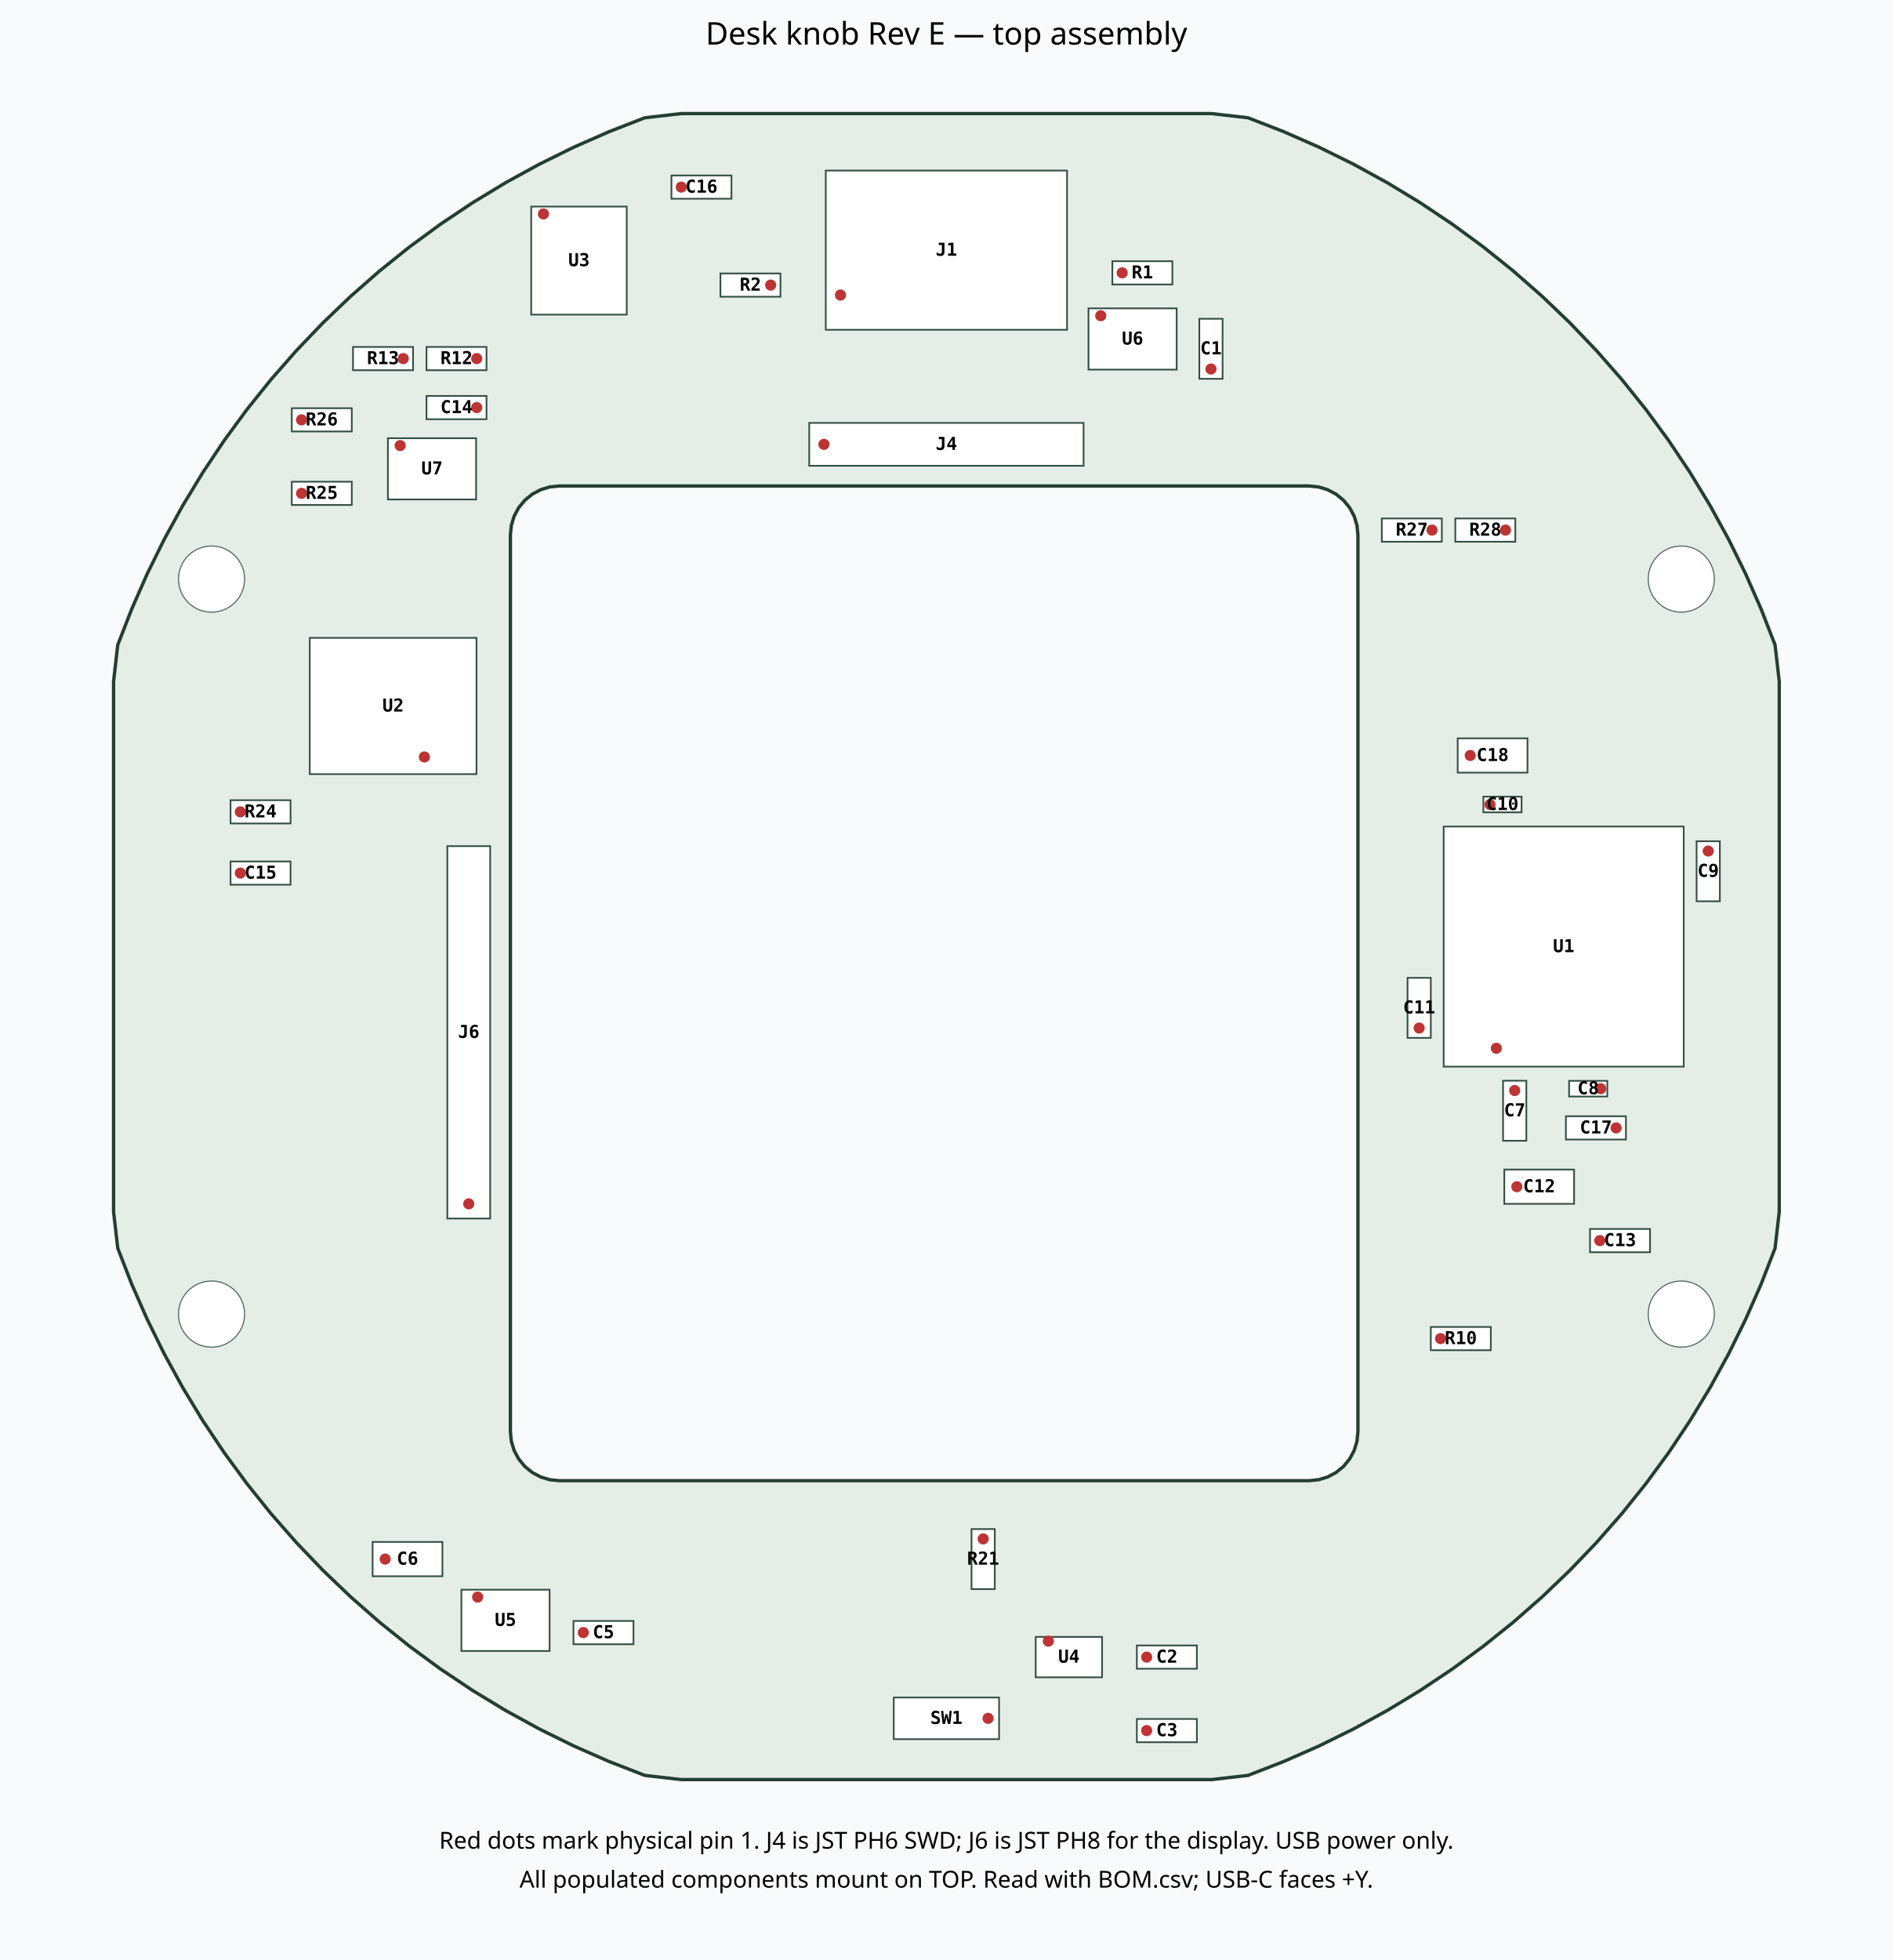
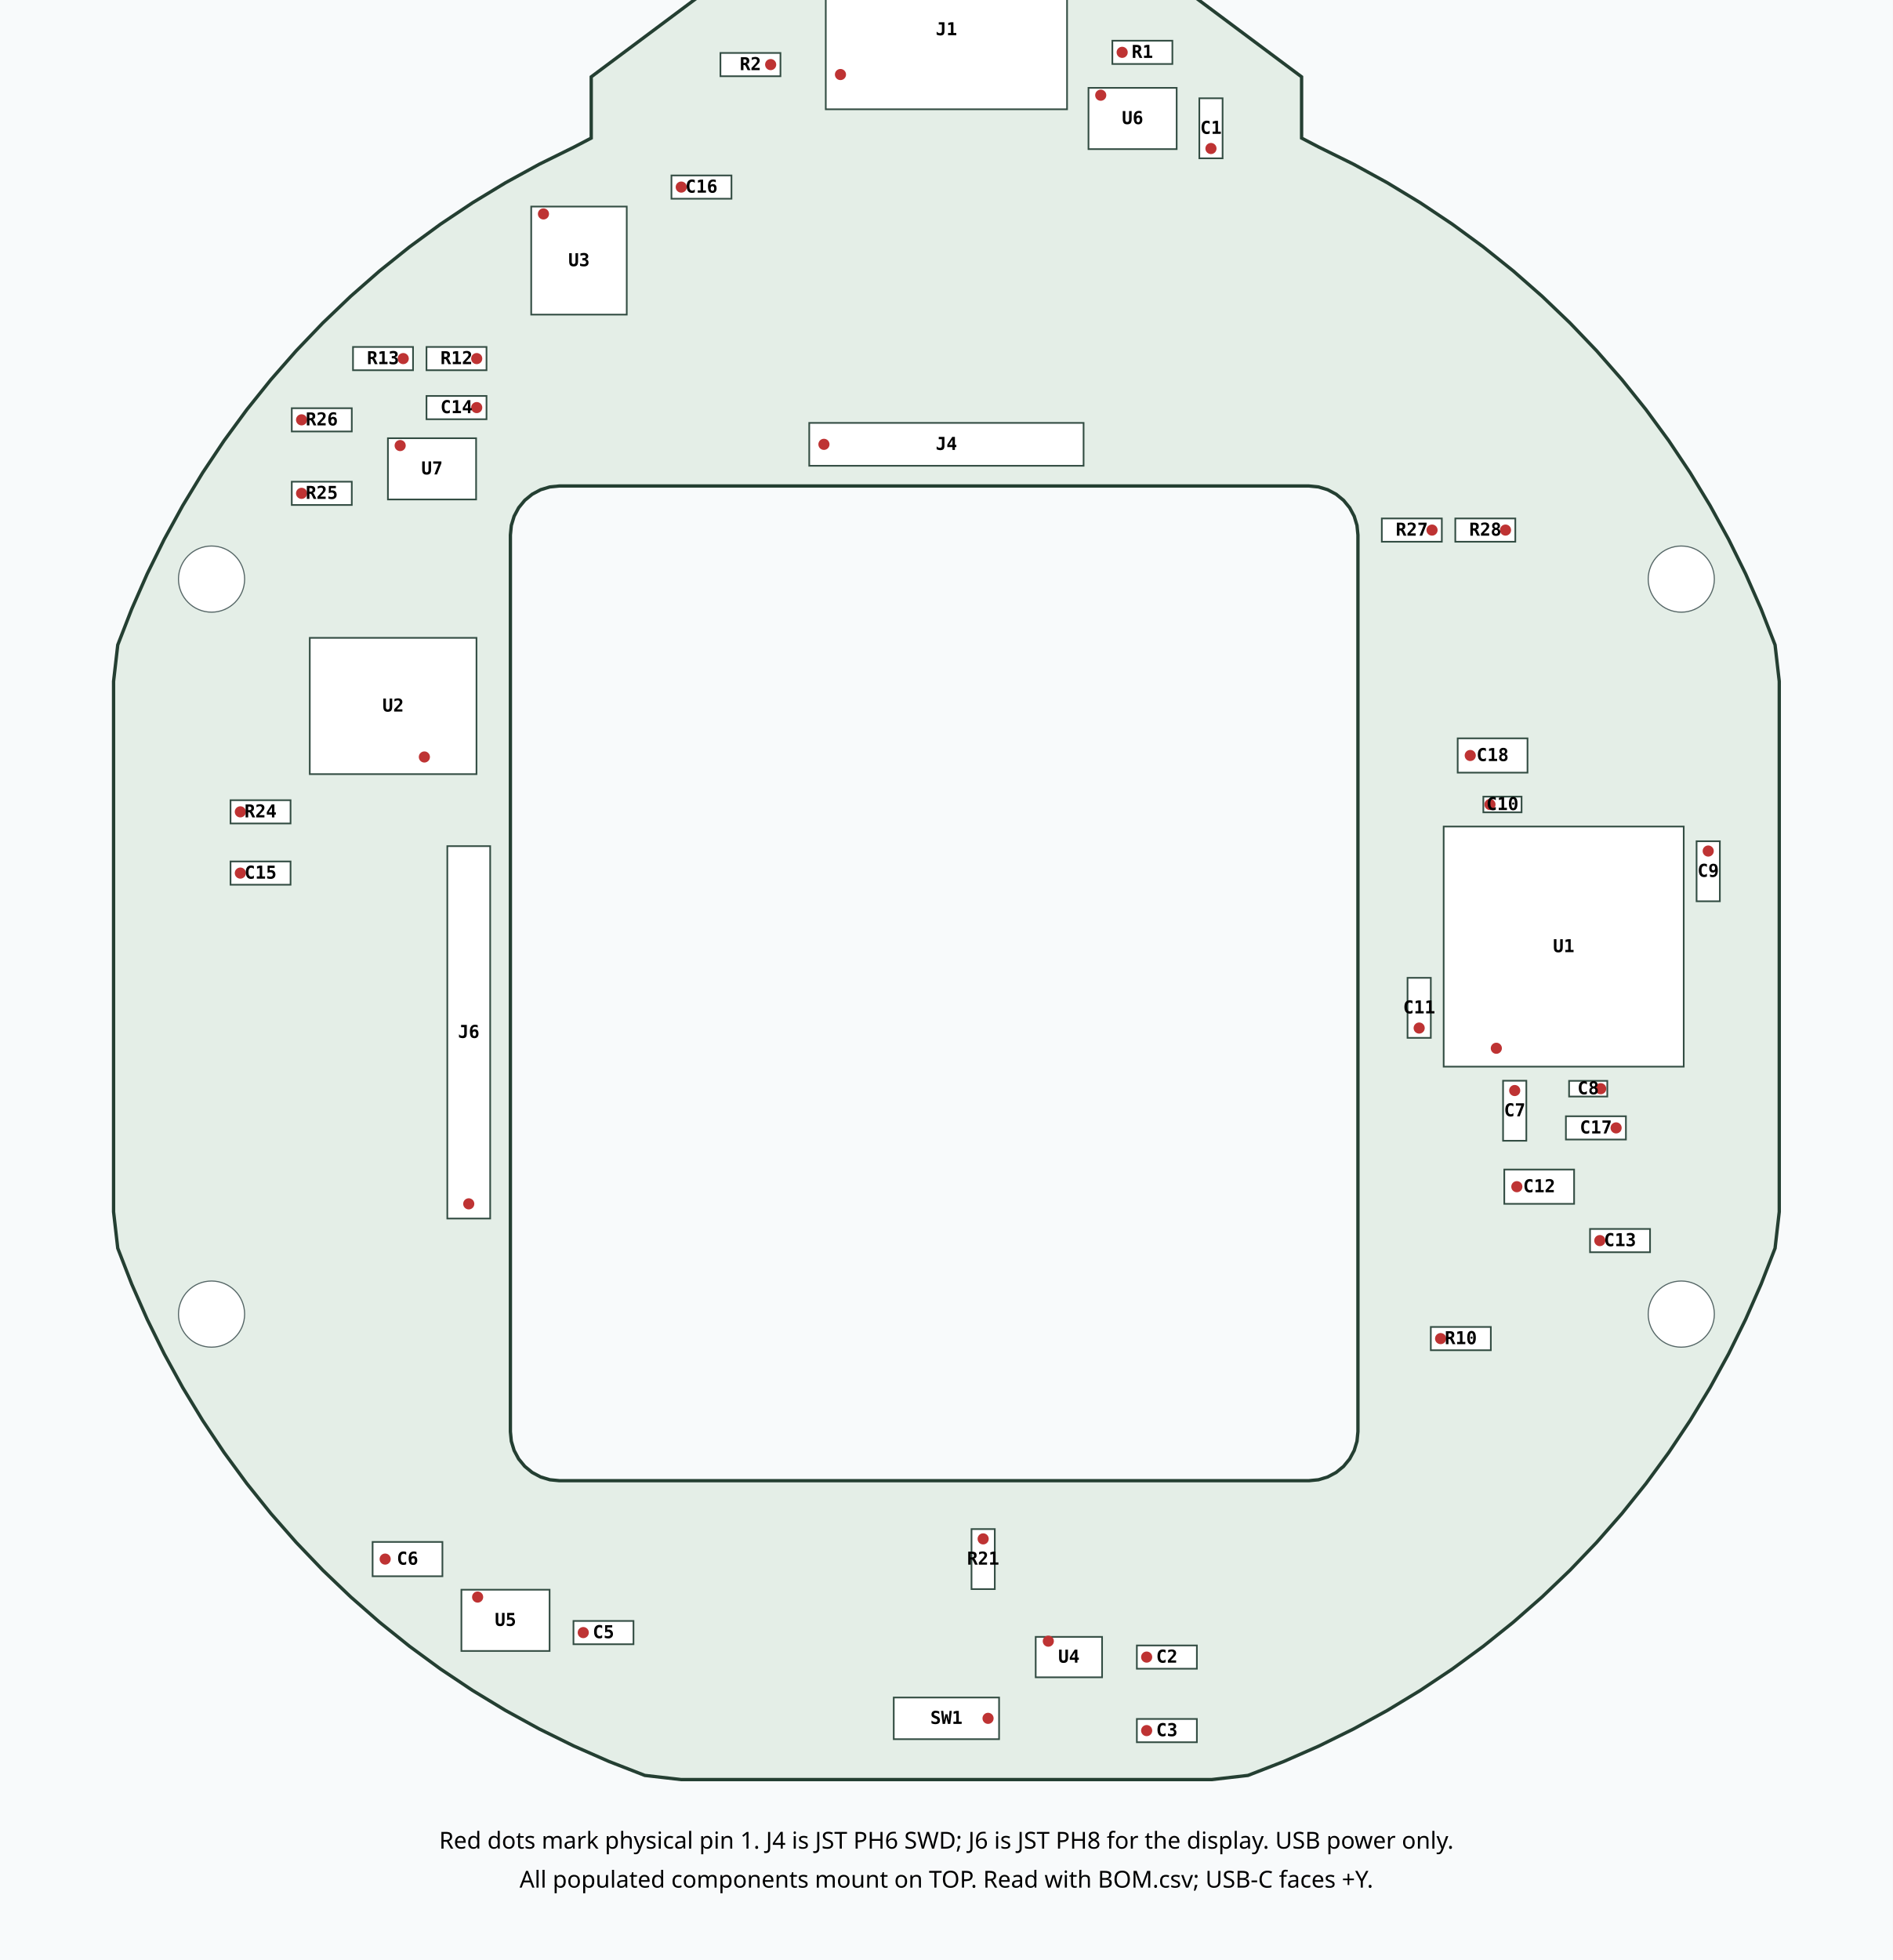
<svg xmlns="http://www.w3.org/2000/svg" width="1700" height="1760" viewBox="0 0 1700 1760">
  <rect width="1700" height="1760" fill="#f8fafb" />
-   <text x="850" y="40" text-anchor="middle" font-family="sans-serif" font-size="28">Desk knob Rev E — top assembly</text>
-   <path d="M 1598.000,850.000 L 1598.000,815.453 L 1598.000,780.973 L 1598.000,746.623 L 1598.000,712.471 L 1598.000,678.580 L 1598.000,645.015 L 1598.000,611.841 L 1594.237,579.120 L 1581.713,546.915 L 1567.796,515.286 L 1552.513,484.295 L 1535.892,454.000 L 1517.966,424.459 L 1498.768,395.727 L 1478.336,367.861 L 1456.707,340.912 L 1433.924,314.933 L 1410.029,289.971 L 1385.067,266.076 L 1359.088,243.293 L 1332.139,221.664 L 1304.273,201.232 L 1275.541,182.034 L 1246.000,164.108 L 1215.705,147.487 L 1184.714,132.204 L 1153.085,118.287 L 1120.880,105.763 L 1088.159,102.000 L 1054.985,102.000 L 1021.420,102.000 L 987.529,102.000 L 953.377,102.000 L 919.027,102.000 L 884.547,102.000 L 850.000,102.000 L 815.453,102.000 L 780.973,102.000 L 746.623,102.000 L 712.471,102.000 L 678.580,102.000 L 645.015,102.000 L 611.841,102.000 L 579.120,105.763 L 546.915,118.287 L 515.286,132.204 L 484.295,147.487 L 454.000,164.108 L 424.459,182.034 L 395.727,201.232 L 367.861,221.664 L 340.912,243.293 L 314.933,266.076 L 289.971,289.971 L 266.076,314.933 L 243.293,340.912 L 221.664,367.861 L 201.232,395.727 L 182.034,424.459 L 164.108,454.000 L 147.487,484.295 L 132.204,515.286 L 118.287,546.915 L 105.763,579.120 L 102.000,611.841 L 102.000,645.015 L 102.000,678.580 L 102.000,712.471 L 102.000,746.623 L 102.000,780.973 L 102.000,815.453 L 102.000,850.000 L 102.000,884.547 L 102.000,919.027 L 102.000,953.377 L 102.000,987.529 L 102.000,1021.420 L 102.000,1054.985 L 102.000,1088.159 L 105.763,1120.880 L 118.287,1153.085 L 132.204,1184.714 L 147.487,1215.705 L 164.108,1246.000 L 182.034,1275.541 L 201.232,1304.273 L 221.664,1332.139 L 243.293,1359.088 L 266.076,1385.067 L 289.971,1410.029 L 314.933,1433.924 L 340.912,1456.707 L 367.861,1478.336 L 395.727,1498.768 L 424.459,1517.966 L 454.000,1535.892 L 484.295,1552.513 L 515.286,1567.796 L 546.915,1581.713 L 579.120,1594.237 L 611.841,1598.000 L 645.015,1598.000 L 678.580,1598.000 L 712.471,1598.000 L 746.623,1598.000 L 780.973,1598.000 L 815.453,1598.000 L 850.000,1598.000 L 884.547,1598.000 L 919.027,1598.000 L 953.377,1598.000 L 987.529,1598.000 L 1021.420,1598.000 L 1054.985,1598.000 L 1088.159,1598.000 L 1120.880,1594.237 L 1153.085,1581.713 L 1184.714,1567.796 L 1215.705,1552.513 L 1246.000,1535.892 L 1275.541,1517.966 L 1304.273,1498.768 L 1332.139,1478.336 L 1359.088,1456.707 L 1385.067,1433.924 L 1410.029,1410.029 L 1433.924,1385.067 L 1456.707,1359.088 L 1478.336,1332.139 L 1498.768,1304.273 L 1517.966,1275.541 L 1535.892,1246.000 L 1552.513,1215.705 L 1567.796,1184.714 L 1581.713,1153.085 L 1594.237,1120.880 L 1598.000,1088.159 L 1598.000,1054.985 L 1598.000,1021.420 L 1598.000,987.529 L 1598.000,953.377 L 1598.000,919.027 L 1598.000,884.547 Z M 1219.600,480.400 L 1218.755,471.816 L 1216.251,463.562 L 1212.185,455.955 L 1206.713,449.287 L 1200.045,443.815 L 1192.438,439.749 L 1184.184,437.245 L 1175.600,436.400 L 502.400,436.400 L 493.816,437.245 L 485.562,439.749 L 477.955,443.815 L 471.287,449.287 L 465.815,455.955 L 461.749,463.562 L 459.245,471.816 L 458.400,480.400 L 458.400,1285.600 L 459.245,1294.184 L 461.749,1302.438 L 465.815,1310.045 L 471.287,1316.713 L 477.955,1322.185 L 485.562,1326.251 L 493.816,1328.755 L 502.400,1329.600 L 1175.600,1329.600 L 1184.184,1328.755 L 1192.438,1326.251 L 1200.045,1322.185 L 1206.713,1316.713 L 1212.185,1310.045 L 1216.251,1302.438 L 1218.755,1294.184 L 1219.600,1285.600 Z" fill="#e4eee7" stroke="#243f32" stroke-width="3" fill-rule="evenodd" />
+   <text x="850" y="40" text-anchor="middle" font-family="sans-serif" font-size="28">Desk knob Rev E2 — top assembly</text>
+   <path d="M 1598.000,850.000 L 1598.000,815.453 L 1598.000,780.973 L 1598.000,746.623 L 1598.000,712.471 L 1598.000,678.580 L 1598.000,645.015 L 1598.000,611.841 L 1594.237,579.120 L 1581.713,546.915 L 1567.796,515.286 L 1552.513,484.295 L 1535.892,454.000 L 1517.966,424.459 L 1498.768,395.727 L 1478.336,367.861 L 1456.707,340.912 L 1433.924,314.933 L 1410.029,289.971 L 1385.067,266.076 L 1359.088,243.293 L 1332.139,221.664 L 1304.273,201.232 L 1275.541,182.034 L 1246.000,164.108 L 1215.705,147.487 L 1184.714,132.204 L 1169.000,124.000 L 1169.000,69.000 L 1004.000,-54.200 L 696.000,-54.200 L 531.000,69.000 L 531.000,124.000 L 515.286,132.204 L 484.295,147.487 L 454.000,164.108 L 424.459,182.034 L 395.727,201.232 L 367.861,221.664 L 340.912,243.293 L 314.933,266.076 L 289.971,289.971 L 266.076,314.933 L 243.293,340.912 L 221.664,367.861 L 201.232,395.727 L 182.034,424.459 L 164.108,454.000 L 147.487,484.295 L 132.204,515.286 L 118.287,546.915 L 105.763,579.120 L 102.000,611.841 L 102.000,645.015 L 102.000,678.580 L 102.000,712.471 L 102.000,746.623 L 102.000,780.973 L 102.000,815.453 L 102.000,850.000 L 102.000,884.547 L 102.000,919.027 L 102.000,953.377 L 102.000,987.529 L 102.000,1021.420 L 102.000,1054.985 L 102.000,1088.159 L 105.763,1120.880 L 118.287,1153.085 L 132.204,1184.714 L 147.487,1215.705 L 164.108,1246.000 L 182.034,1275.541 L 201.232,1304.273 L 221.664,1332.139 L 243.293,1359.088 L 266.076,1385.067 L 289.971,1410.029 L 314.933,1433.924 L 340.912,1456.707 L 367.861,1478.336 L 395.727,1498.768 L 424.459,1517.966 L 454.000,1535.892 L 484.295,1552.513 L 515.286,1567.796 L 546.915,1581.713 L 579.120,1594.237 L 611.841,1598.000 L 645.015,1598.000 L 678.580,1598.000 L 712.471,1598.000 L 746.623,1598.000 L 780.973,1598.000 L 815.453,1598.000 L 850.000,1598.000 L 884.547,1598.000 L 919.027,1598.000 L 953.377,1598.000 L 987.529,1598.000 L 1021.420,1598.000 L 1054.985,1598.000 L 1088.159,1598.000 L 1120.880,1594.237 L 1153.085,1581.713 L 1184.714,1567.796 L 1215.705,1552.513 L 1246.000,1535.892 L 1275.541,1517.966 L 1304.273,1498.768 L 1332.139,1478.336 L 1359.088,1456.707 L 1385.067,1433.924 L 1410.029,1410.029 L 1433.924,1385.067 L 1456.707,1359.088 L 1478.336,1332.139 L 1498.768,1304.273 L 1517.966,1275.541 L 1535.892,1246.000 L 1552.513,1215.705 L 1567.796,1184.714 L 1581.713,1153.085 L 1594.237,1120.880 L 1598.000,1088.159 L 1598.000,1054.985 L 1598.000,1021.420 L 1598.000,987.529 L 1598.000,953.377 L 1598.000,919.027 L 1598.000,884.547 Z M 1219.600,480.400 L 1218.755,471.816 L 1216.251,463.562 L 1212.185,455.955 L 1206.713,449.287 L 1200.045,443.815 L 1192.438,439.749 L 1184.184,437.245 L 1175.600,436.400 L 502.400,436.400 L 493.816,437.245 L 485.562,439.749 L 477.955,443.815 L 471.287,449.287 L 465.815,455.955 L 461.749,463.562 L 459.245,471.816 L 458.400,480.400 L 458.400,1285.600 L 459.245,1294.184 L 461.749,1302.438 L 465.815,1310.045 L 471.287,1316.713 L 477.955,1322.185 L 485.562,1326.251 L 493.816,1328.755 L 502.400,1329.600 L 1175.600,1329.600 L 1184.184,1328.755 L 1192.438,1326.251 L 1200.045,1322.185 L 1206.713,1316.713 L 1212.185,1310.045 L 1216.251,1302.438 L 1218.755,1294.184 L 1219.600,1285.600 Z" fill="#e4eee7" stroke="#243f32" stroke-width="3" fill-rule="evenodd" />
  <circle cx="190" cy="520" r="29.7" fill="white" stroke="#566" />
  <circle cx="1510" cy="520" r="29.7" fill="white" stroke="#566" />
  <circle cx="190" cy="1180" r="29.7" fill="white" stroke="#566" />
  <circle cx="1510" cy="1180" r="29.7" fill="white" stroke="#566" />
-   <circle cx="913.798" cy="253.922" r="6.6" fill="white" stroke="#566" />
-   <circle cx="786.202" cy="253.922" r="6.6" fill="white" stroke="#566" />
+   <circle cx="913.798" cy="55.922" r="6.6" fill="white" stroke="#566" />
+   <circle cx="786.202" cy="55.922" r="6.6" fill="white" stroke="#566" />
  <rect x="1296.6" y="742.2" width="215.6" height="215.6" fill="#fff" stroke="#334d43" stroke-width="1.5" />
  <circle cx="1343.9" cy="941.3" r="5" fill="#be3333" />
  <text x="1404.4" y="855" text-anchor="middle" font-family="monospace" font-weight="bold" font-size="16">U1</text>
-   <rect x="741.648" y="153.169" width="216.705" height="142.962" fill="#fff" stroke="#334d43" stroke-width="1.5" />
-   <circle cx="754.848" cy="264.925" r="5" fill="#be3333" />
-   <text x="850" y="229.65" text-anchor="middle" font-family="monospace" font-weight="bold" font-size="16">J1</text>
-   <rect x="999.05" y="234.55" width="53.9" height="20.9" fill="#fff" stroke="#334d43" stroke-width="1.5" />
-   <circle cx="1007.85" cy="245.0" r="5" fill="#be3333" />
-   <text x="1026" y="250.0" text-anchor="middle" font-family="monospace" font-weight="bold" font-size="16">R1</text>
-   <rect x="647.05" y="245.55" width="53.9" height="20.9" fill="#fff" stroke="#334d43" stroke-width="1.5" />
-   <circle cx="692.15" cy="256" r="5" fill="#be3333" />
-   <text x="674" y="261" text-anchor="middle" font-family="monospace" font-weight="bold" font-size="16">R2</text>
-   <rect x="977.6" y="276.9" width="79.2" height="55.0" fill="#fff" stroke="#334d43" stroke-width="1.5" />
-   <circle cx="988.6" cy="283.5" r="5" fill="#be3333" />
-   <text x="1017.2" y="309.4" text-anchor="middle" font-family="monospace" font-weight="bold" font-size="16">U6</text>
-   <rect x="1077.15" y="286.25" width="20.9" height="53.9" fill="#fff" stroke="#334d43" stroke-width="1.5" />
-   <circle cx="1087.6" cy="331.35" r="5" fill="#be3333" />
-   <text x="1087.6" y="318.2" text-anchor="middle" font-family="monospace" font-weight="bold" font-size="16">C1</text>
+   <rect x="741.648" y="-44.831" width="216.705" height="142.962" fill="#fff" stroke="#334d43" stroke-width="1.5" />
+   <circle cx="754.848" cy="66.925" r="5" fill="#be3333" />
+   <text x="850" y="31.65" text-anchor="middle" font-family="monospace" font-weight="bold" font-size="16">J1</text>
+   <rect x="999.05" y="36.55" width="53.9" height="20.9" fill="#fff" stroke="#334d43" stroke-width="1.5" />
+   <circle cx="1007.85" cy="47.0" r="5" fill="#be3333" />
+   <text x="1026" y="52.0" text-anchor="middle" font-family="monospace" font-weight="bold" font-size="16">R1</text>
+   <rect x="647.05" y="47.55" width="53.9" height="20.9" fill="#fff" stroke="#334d43" stroke-width="1.5" />
+   <circle cx="692.15" cy="58" r="5" fill="#be3333" />
+   <text x="674" y="63" text-anchor="middle" font-family="monospace" font-weight="bold" font-size="16">R2</text>
+   <rect x="977.6" y="78.9" width="79.2" height="55.0" fill="#fff" stroke="#334d43" stroke-width="1.5" />
+   <circle cx="988.6" cy="85.5" r="5" fill="#be3333" />
+   <text x="1017.2" y="111.4" text-anchor="middle" font-family="monospace" font-weight="bold" font-size="16">U6</text>
+   <rect x="1077.15" y="88.25" width="20.9" height="53.9" fill="#fff" stroke="#334d43" stroke-width="1.5" />
+   <circle cx="1087.6" cy="133.35" r="5" fill="#be3333" />
+   <text x="1087.6" y="120.2" text-anchor="middle" font-family="monospace" font-weight="bold" font-size="16">C1</text>
  <rect x="930.19" y="1469.85" width="59.62" height="36.3" fill="#fff" stroke="#334d43" stroke-width="1.5" />
  <circle cx="941.52" cy="1473.7" r="5" fill="#be3333" />
  <text x="960" y="1493" text-anchor="middle" font-family="monospace" font-weight="bold" font-size="16">U4</text>
  <rect x="1021.05" y="1477.55" width="53.9" height="20.9" fill="#fff" stroke="#334d43" stroke-width="1.5" />
  <circle cx="1029.85" cy="1488" r="5" fill="#be3333" />
  <text x="1048" y="1493" text-anchor="middle" font-family="monospace" font-weight="bold" font-size="16">C2</text>
  <rect x="1021.05" y="1543.55" width="53.9" height="20.9" fill="#fff" stroke="#334d43" stroke-width="1.5" />
  <circle cx="1029.85" cy="1554" r="5" fill="#be3333" />
  <text x="1048" y="1559" text-anchor="middle" font-family="monospace" font-weight="bold" font-size="16">C3</text>
  <rect x="872.55" y="1373.05" width="20.9" height="53.9" fill="#fff" stroke="#334d43" stroke-width="1.5" />
  <circle cx="883.0" cy="1381.85" r="5" fill="#be3333" />
  <text x="883.0" y="1405" text-anchor="middle" font-family="monospace" font-weight="bold" font-size="16">R21</text>
  <rect x="414.4" y="1427.5" width="79.2" height="55.0" fill="#fff" stroke="#334d43" stroke-width="1.5" />
  <circle cx="428.975" cy="1434.1" r="5" fill="#be3333" />
  <text x="454" y="1460.0" text-anchor="middle" font-family="monospace" font-weight="bold" font-size="16">U5</text>
  <rect x="515.05" y="1455.55" width="53.9" height="20.9" fill="#fff" stroke="#334d43" stroke-width="1.5" />
  <circle cx="523.85" cy="1466" r="5" fill="#be3333" />
  <text x="542" y="1471" text-anchor="middle" font-family="monospace" font-weight="bold" font-size="16">C5</text>
  <rect x="334.65" y="1384.6" width="62.7" height="30.8" fill="#fff" stroke="#334d43" stroke-width="1.5" />
  <circle cx="345.925" cy="1400" r="5" fill="#be3333" />
  <text x="366" y="1405" text-anchor="middle" font-family="monospace" font-weight="bold" font-size="16">C6</text>
  <rect x="1349.95" y="970.45" width="20.9" height="53.9" fill="#fff" stroke="#334d43" stroke-width="1.5" />
  <circle cx="1360.4" cy="979.25" r="5" fill="#be3333" />
  <text x="1360.4" y="1002.4" text-anchor="middle" font-family="monospace" font-weight="bold" font-size="16">C7</text>
  <rect x="1409.24" y="970.56" width="34.32" height="14.08" fill="#fff" stroke="#334d43" stroke-width="1.5" />
  <circle cx="1437.62" cy="977.6" r="5" fill="#be3333" />
  <text x="1426.4" y="982.6" text-anchor="middle" font-family="monospace" font-weight="bold" font-size="16">C8</text>
  <rect x="1523.75" y="755.4" width="20.9" height="53.9" fill="#fff" stroke="#334d43" stroke-width="1.5" />
  <circle cx="1534.2" cy="764.2" r="5" fill="#be3333" />
  <text x="1534.2" y="787.35" text-anchor="middle" font-family="monospace" font-weight="bold" font-size="16">C9</text>
  <rect x="1332.24" y="715.36" width="34.32" height="14.08" fill="#fff" stroke="#334d43" stroke-width="1.5" />
  <circle cx="1338.18" cy="722.4" r="5" fill="#be3333" />
  <text x="1349.4" y="727.4" text-anchor="middle" font-family="monospace" font-weight="bold" font-size="16">C10</text>
  <rect x="1264.15" y="878.05" width="20.9" height="53.9" fill="#fff" stroke="#334d43" stroke-width="1.5" />
  <circle cx="1274.6" cy="923.15" r="5" fill="#be3333" />
  <text x="1274.6" y="910.0" text-anchor="middle" font-family="monospace" font-weight="bold" font-size="16">C11</text>
  <rect x="1406.38" y="1002.35" width="53.9" height="20.9" fill="#fff" stroke="#334d43" stroke-width="1.5" />
  <circle cx="1451.48" cy="1012.8" r="5" fill="#be3333" />
  <text x="1433.33" y="1017.8" text-anchor="middle" font-family="monospace" font-weight="bold" font-size="16">C17</text>
  <rect x="1309.195" y="663.0" width="62.7" height="30.8" fill="#fff" stroke="#334d43" stroke-width="1.5" />
  <circle cx="1320.47" cy="678.4" r="5" fill="#be3333" />
  <text x="1340.545" y="683.4" text-anchor="middle" font-family="monospace" font-weight="bold" font-size="16">C18</text>
  <rect x="1351.05" y="1050.2" width="62.7" height="30.8" fill="#fff" stroke="#334d43" stroke-width="1.5" />
  <circle cx="1362.325" cy="1065.6" r="5" fill="#be3333" />
  <text x="1382.4" y="1070.6" text-anchor="middle" font-family="monospace" font-weight="bold" font-size="16">C12</text>
  <rect x="1428.05" y="1103.55" width="53.9" height="20.9" fill="#fff" stroke="#334d43" stroke-width="1.5" />
  <circle cx="1436.85" cy="1114" r="5" fill="#be3333" />
  <text x="1455.0" y="1119" text-anchor="middle" font-family="monospace" font-weight="bold" font-size="16">C13</text>
  <rect x="1285.05" y="1191.55" width="53.9" height="20.9" fill="#fff" stroke="#334d43" stroke-width="1.5" />
  <circle cx="1293.85" cy="1202" r="5" fill="#be3333" />
  <text x="1312" y="1207" text-anchor="middle" font-family="monospace" font-weight="bold" font-size="16">R10</text>
  <rect x="726.8" y="379.75" width="246.4" height="38.5" fill="#fff" stroke="#334d43" stroke-width="1.5" />
  <circle cx="740" cy="399.0" r="5" fill="#be3333" />
  <text x="850" y="404.0" text-anchor="middle" font-family="monospace" font-weight="bold" font-size="16">J4</text>
  <rect x="278.21" y="572.763" width="149.738" height="122.369" fill="#fff" stroke="#334d43" stroke-width="1.5" />
  <circle cx="381.149" cy="679.737" r="5" fill="#be3333" />
  <text x="353.079" y="638.947" text-anchor="middle" font-family="monospace" font-weight="bold" font-size="16">U2</text>
  <rect x="348.4" y="393.5" width="79.2" height="55.0" fill="#fff" stroke="#334d43" stroke-width="1.5" />
  <circle cx="359.4" cy="400.1" r="5" fill="#be3333" />
  <text x="388" y="426.0" text-anchor="middle" font-family="monospace" font-weight="bold" font-size="16">U7</text>
  <rect x="207.05" y="718.55" width="53.9" height="20.9" fill="#fff" stroke="#334d43" stroke-width="1.5" />
  <circle cx="215.85" cy="729.0" r="5" fill="#be3333" />
  <text x="234" y="734.0" text-anchor="middle" font-family="monospace" font-weight="bold" font-size="16">R24</text>
  <rect x="262.05" y="432.55" width="53.9" height="20.9" fill="#fff" stroke="#334d43" stroke-width="1.5" />
  <circle cx="270.85" cy="443.0" r="5" fill="#be3333" />
  <text x="289.0" y="448.0" text-anchor="middle" font-family="monospace" font-weight="bold" font-size="16">R25</text>
  <rect x="262.05" y="366.55" width="53.9" height="20.9" fill="#fff" stroke="#334d43" stroke-width="1.5" />
  <circle cx="270.85" cy="377.0" r="5" fill="#be3333" />
  <text x="289.0" y="382.0" text-anchor="middle" font-family="monospace" font-weight="bold" font-size="16">R26</text>
  <rect x="383.05" y="355.55" width="53.9" height="20.9" fill="#fff" stroke="#334d43" stroke-width="1.5" />
  <circle cx="428.15" cy="366" r="5" fill="#be3333" />
  <text x="410" y="371" text-anchor="middle" font-family="monospace" font-weight="bold" font-size="16">C14</text>
  <rect x="383.05" y="311.55" width="53.9" height="20.9" fill="#fff" stroke="#334d43" stroke-width="1.5" />
  <circle cx="428.15" cy="322" r="5" fill="#be3333" />
  <text x="410" y="327" text-anchor="middle" font-family="monospace" font-weight="bold" font-size="16">R12</text>
  <rect x="317.05" y="311.55" width="53.9" height="20.9" fill="#fff" stroke="#334d43" stroke-width="1.5" />
  <circle cx="362.15" cy="322" r="5" fill="#be3333" />
  <text x="344" y="327" text-anchor="middle" font-family="monospace" font-weight="bold" font-size="16">R13</text>
  <rect x="477.1" y="185.49" width="85.8" height="97.02" fill="#fff" stroke="#334d43" stroke-width="1.5" />
  <circle cx="488.1" cy="192.09" r="5" fill="#be3333" />
  <text x="520" y="239" text-anchor="middle" font-family="monospace" font-weight="bold" font-size="16">U3</text>
  <rect x="603.05" y="157.55" width="53.9" height="20.9" fill="#fff" stroke="#334d43" stroke-width="1.5" />
  <circle cx="611.85" cy="168" r="5" fill="#be3333" />
  <text x="630" y="173" text-anchor="middle" font-family="monospace" font-weight="bold" font-size="16">C16</text>
  <rect x="802.7" y="1524.3" width="94.6" height="37.4" fill="#fff" stroke="#334d43" stroke-width="1.5" />
  <circle cx="887.4" cy="1543.0" r="5" fill="#be3333" />
  <text x="850" y="1548.0" text-anchor="middle" font-family="monospace" font-weight="bold" font-size="16">SW1</text>
  <rect x="401.75" y="759.8" width="38.5" height="334.4" fill="#fff" stroke="#334d43" stroke-width="1.5" />
  <circle cx="421.0" cy="1081.0" r="5" fill="#be3333" />
  <text x="421.0" y="932.0" text-anchor="middle" font-family="monospace" font-weight="bold" font-size="16">J6</text>
  <rect x="1241.05" y="465.55" width="53.9" height="20.9" fill="#fff" stroke="#334d43" stroke-width="1.5" />
  <circle cx="1286.15" cy="476" r="5" fill="#be3333" />
  <text x="1268" y="481" text-anchor="middle" font-family="monospace" font-weight="bold" font-size="16">R27</text>
  <rect x="1307.05" y="465.55" width="53.9" height="20.9" fill="#fff" stroke="#334d43" stroke-width="1.5" />
  <circle cx="1352.15" cy="476" r="5" fill="#be3333" />
  <text x="1334" y="481" text-anchor="middle" font-family="monospace" font-weight="bold" font-size="16">R28</text>
  <rect x="207.05" y="773.55" width="53.9" height="20.9" fill="#fff" stroke="#334d43" stroke-width="1.5" />
  <circle cx="215.85" cy="784" r="5" fill="#be3333" />
  <text x="234" y="789" text-anchor="middle" font-family="monospace" font-weight="bold" font-size="16">C15</text>
  <text x="850" y="1660" text-anchor="middle" font-family="sans-serif" font-size="21">Red dots mark physical pin 1. J4 is JST PH6 SWD; J6 is JST PH8 for the display. USB power only.</text>
  <text x="850" y="1695" text-anchor="middle" font-family="sans-serif" font-size="21">All populated components mount on TOP. Read with BOM.csv; USB-C faces +Y.</text>
</svg>
